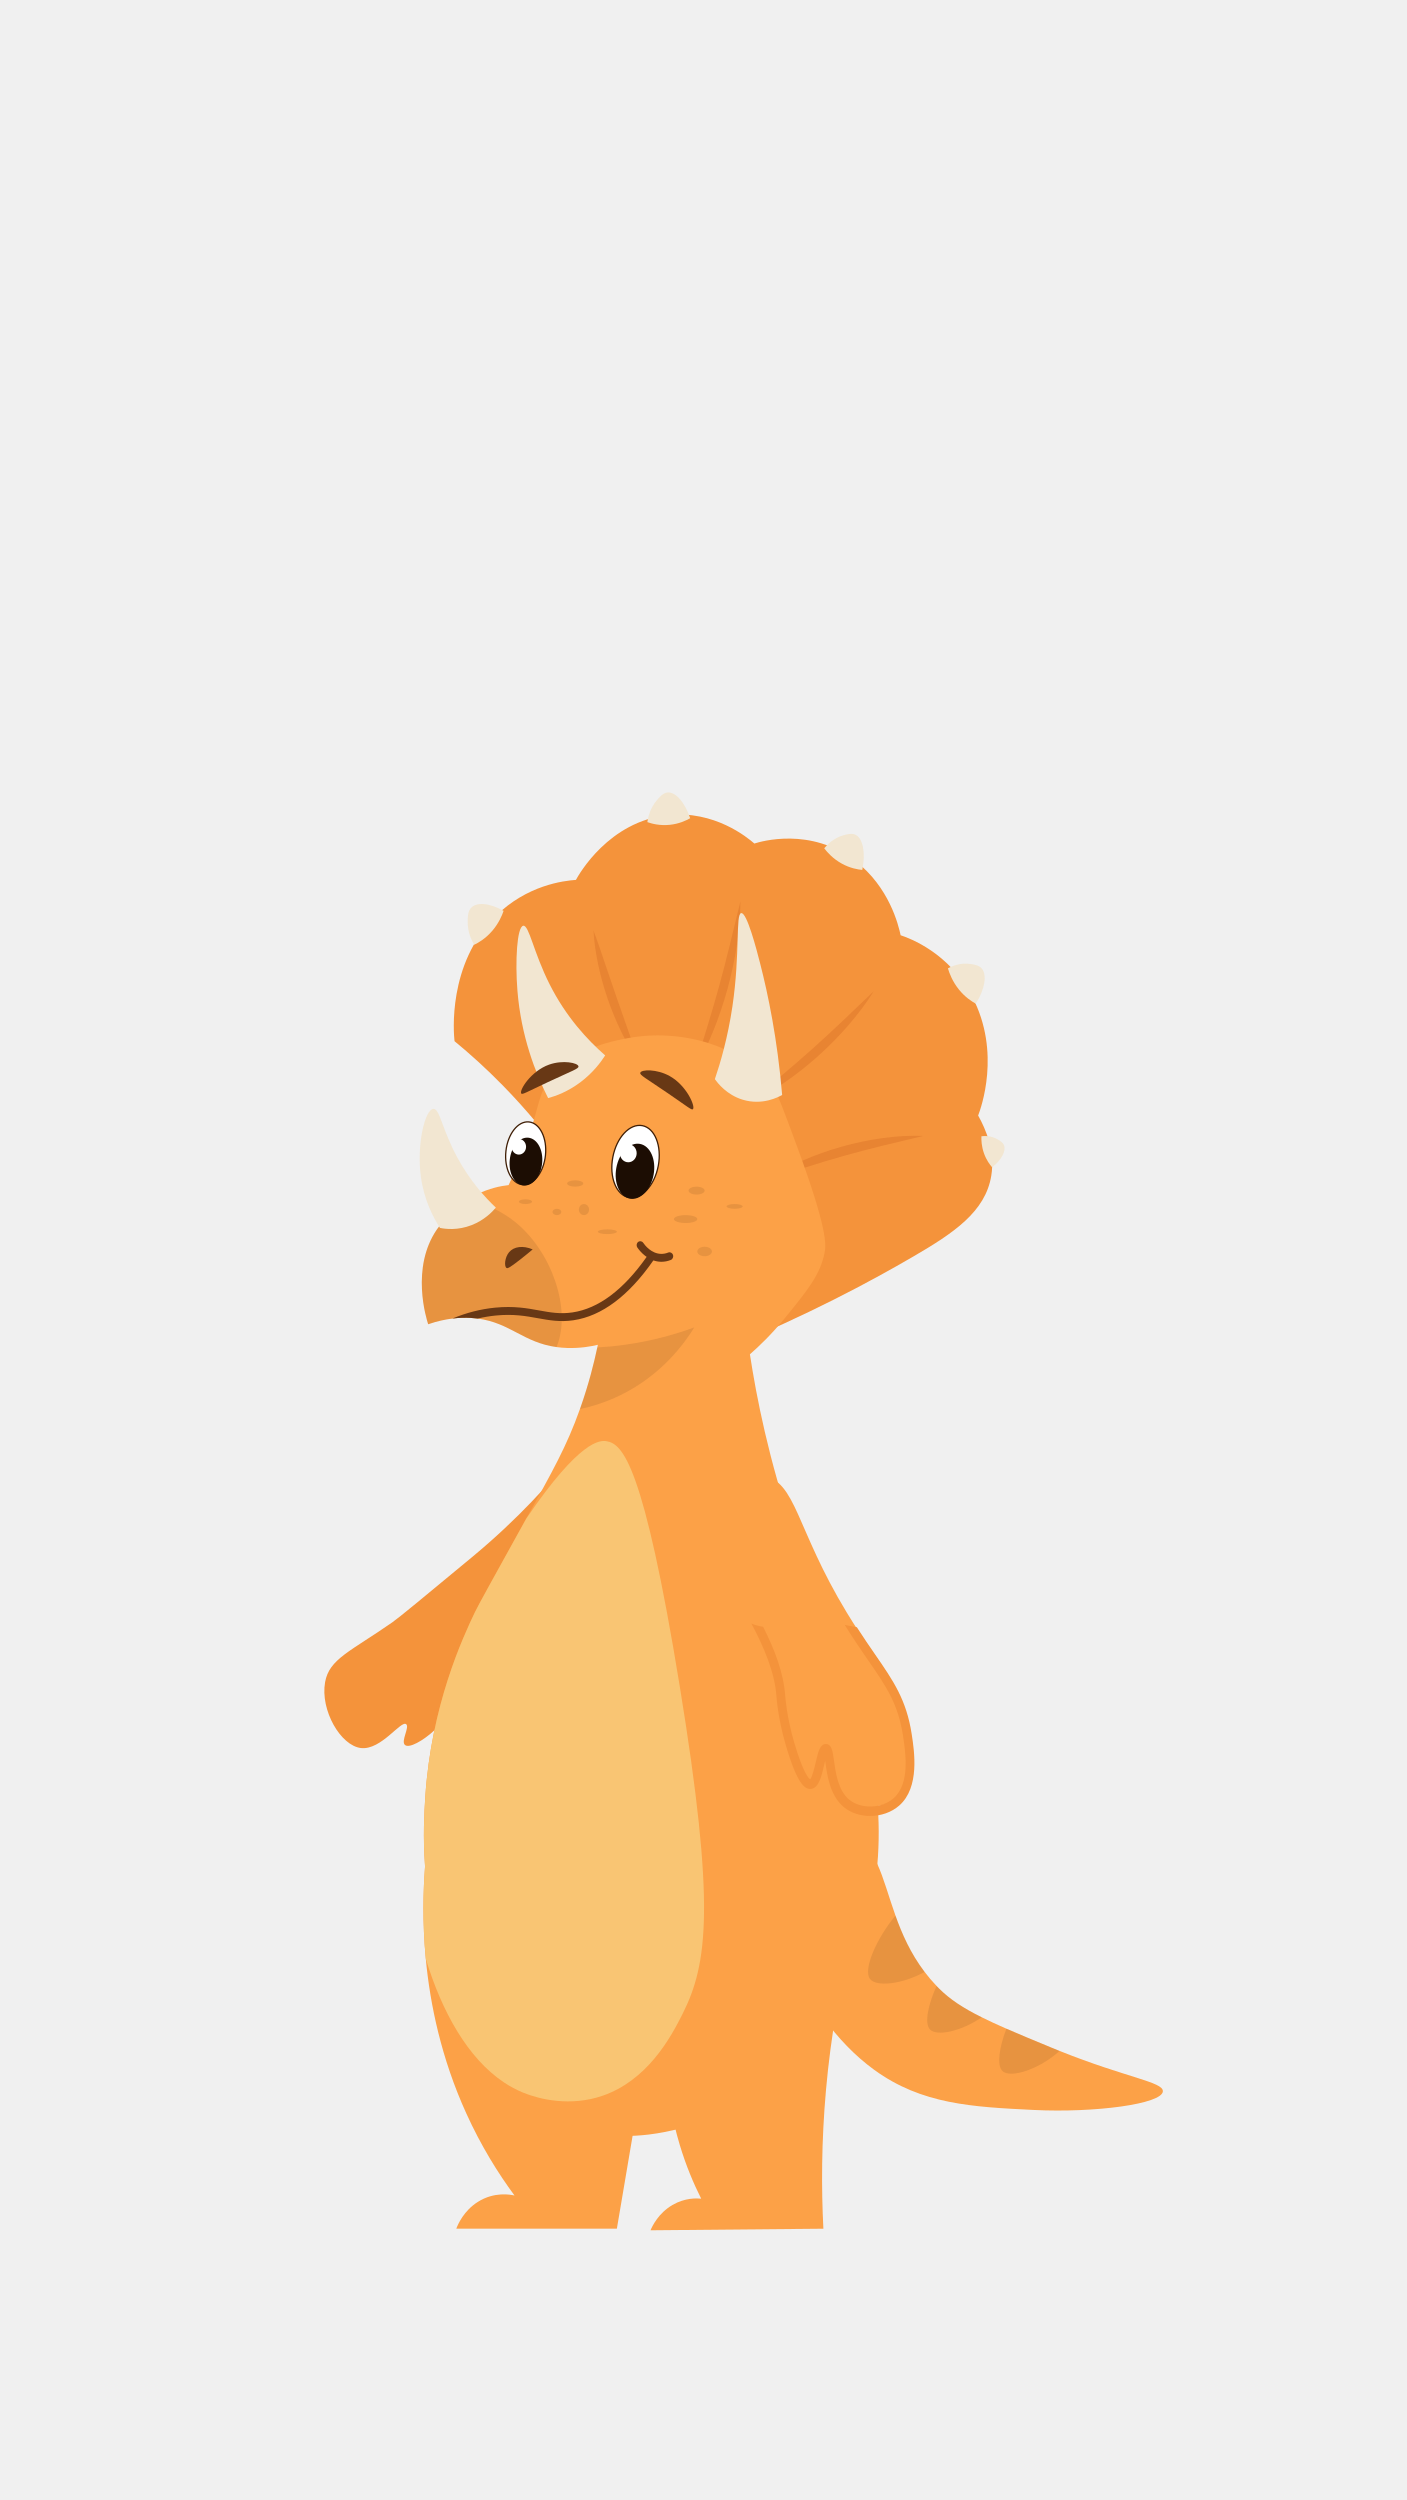
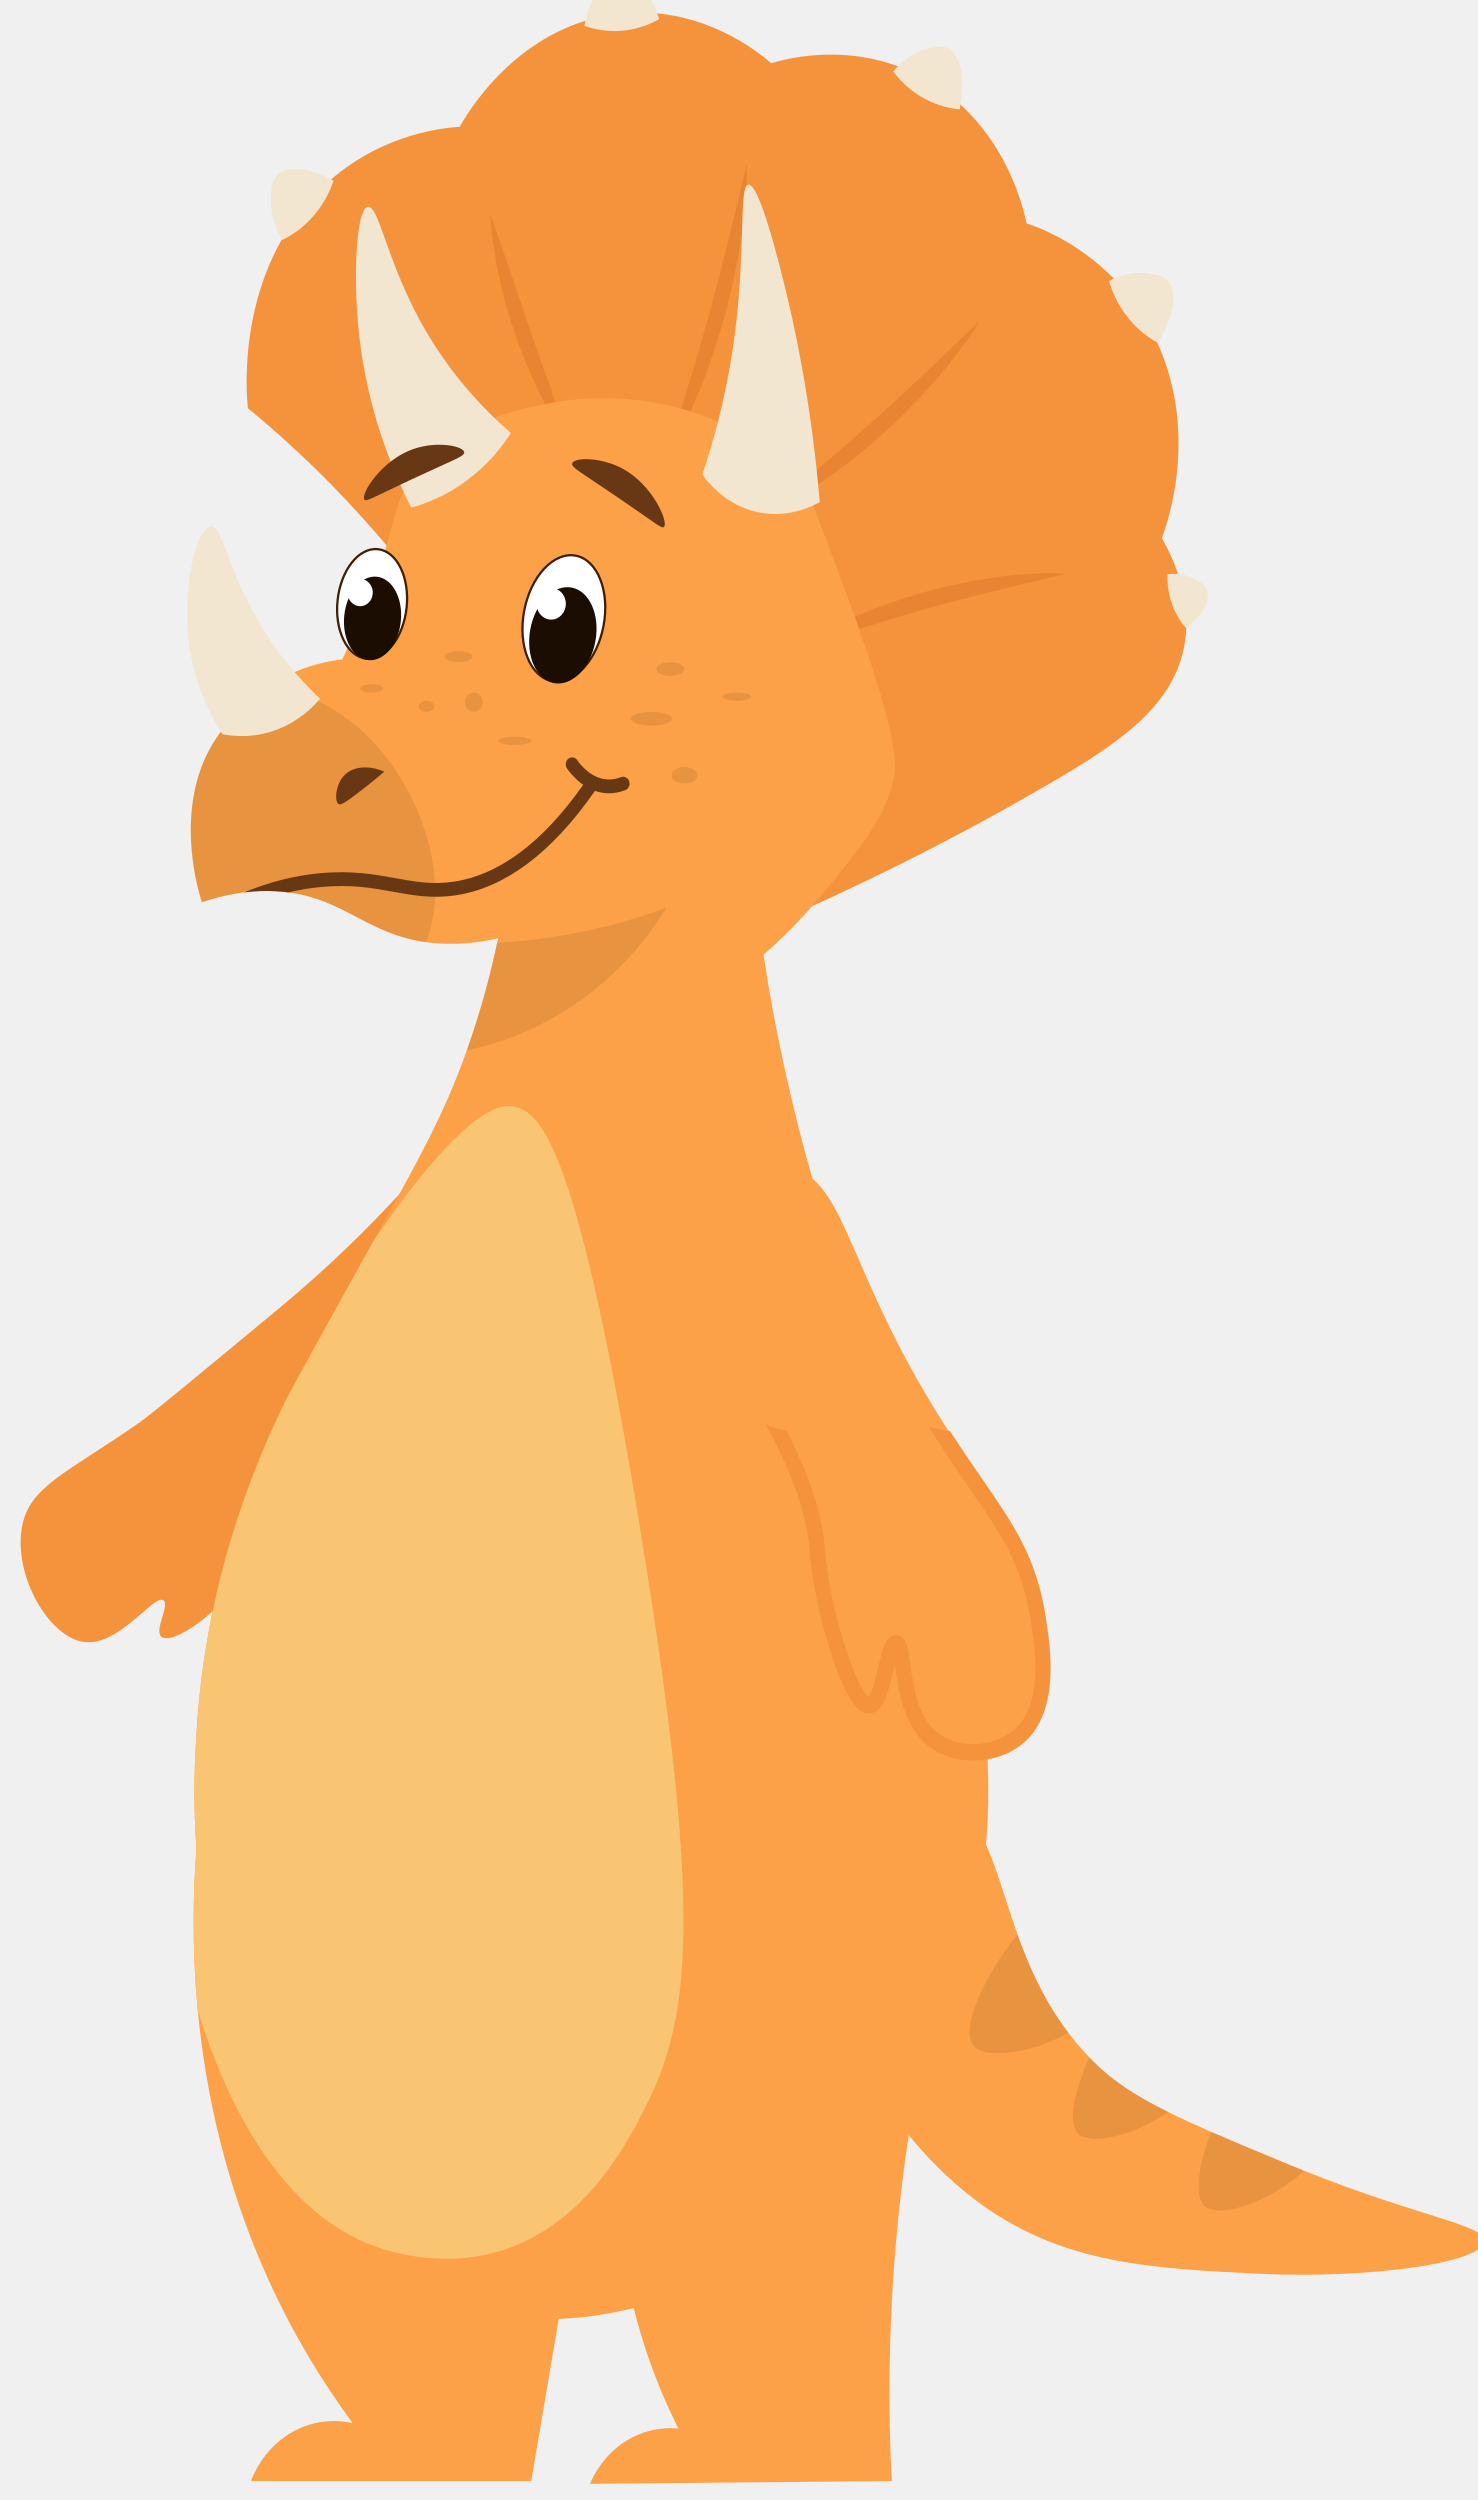
- <svg xmlns="http://www.w3.org/2000/svg" version="1.1" id="Layer_1" x="0px" y="0px" viewBox="0 0 1080 1920" style="enable-background:new 0 0 1080 1920;" xml:space="preserve">
+ <svg xmlns="http://www.w3.org/2000/svg" version="1.1" id="Layer_1" x="0px" y="0px" viewBox="240 620 650 1100" style="enable-background:new 0 0 1080 1920;" xml:space="preserve">
  <style type="text/css">
- 	.st0{fill:#F4933B;}
- 	.st1{opacity:0.34;}
- 	.st2{fill:#D16720;}
- 	.st3{fill:#FCA147;}
- 	.st4{fill:#F2E6D1;}
- 	.st5{fill:#FFFFFF;stroke:#3F1E05;stroke-miterlimit:10;}
- 	.st6{fill:#1C0D03;}
- 	.st7{fill:#FFFFFF;}
- 	.st8{fill:#683815;}
- 	.st9{fill:#F9C573;}
- 	.st10{opacity:0.14;fill:#683815;}
- 	.st11{opacity:0.14;}
+ 	.triceratop-style0{fill:#F4933B;}
+ 	.triceratop-style1{opacity:0.34;}
+ 	.triceratop-style2{fill:#D16720;}
+ 	.triceratop-style3{fill:#FCA147;}
+ 	.triceratop-style4{fill:#F2E6D1;}
+ 	.triceratop-style5{fill:#FFFFFF;stroke:#3F1E05;stroke-miterlimit:10;}
+ 	.triceratop-style6{fill:#1C0D03;}
+ 	.triceratop-style7{fill:#FFFFFF;}
+ 	.triceratop-style8{fill:#683815;}
+ 	.triceratop-style9{fill:#F9C573;}
+ 	.triceratop-style10{opacity:0.14;fill:#683815;}
+ 	.triceratop-style11{opacity:0.14;}
</style>
  <g>
-     <path class="st0" d="M465.42,1093.95c-9.23-6.43-29.76,41.3-102.91,101.94c-37.35,30.96-56.03,46.45-61.23,50.07   c-32.22,22.45-48.43,28.07-51.61,45.94c-3.83,21.53,11.94,48.79,27.56,50.6c15.61,1.81,30.88-21.83,34.79-18.25   c2.59,2.37-4.16,12.72-1.12,15.79c3.08,3.11,14.19-3.31,22.47-10.93c10.56-9.73,15.16-20.19,17.97-25.5   c12.47-23.56,35.21-31.48,46.9-38.53C449.61,1234.1,480.52,1104.48,465.42,1093.95z" />
-     <path class="st0" d="M432.2,888.28c-12.38-17.1-27.58-35.78-46.05-54.65c-12.75-13.02-25.26-24.29-37.07-34   c-0.64-5.84-5.61-59.15,31.45-95.94c24.13-23.95,52.35-27.27,61.78-27.93c2.35-4.33,25.32-45.05,70.77-49.79   c35.61-3.71,60.89,17.18,66.27,21.86c4.91-1.56,43.28-12.98,77.51,13.36c26.1,20.08,33.18,49.33,34.82,57.08   c7.02,2.34,37.21,13.34,55.04,47.36c22.35,42.65,6.54,85.76,4.49,91.08c6.07,10.82,13.1,27.62,10.11,46.15   c-4.5,27.88-29.17,44.21-59.53,61.93c-34.68,20.24-82.37,45.55-142.65,70.43C516.82,986.24,474.51,937.26,432.2,888.28z" />
-     <g class="st1">
-       <path class="st2" d="M490.61,815.42c-5.17-7.21-9.54-14.98-13.47-23c-3.91-8.03-7.34-16.34-10.27-24.84    c-2.95-8.5-5.4-17.2-7.31-26.04c-1.9-8.84-3.3-17.81-3.76-26.92c3.2,8.44,5.98,16.89,8.84,25.29l8.55,25.12    c2.87,8.35,5.82,16.68,8.77,25.03C484.88,798.43,487.9,806.78,490.61,815.42z" />
-       <path class="st2" d="M532.81,822.16c3.27-10.89,6.73-21.56,10-32.29c3.3-10.71,6.42-21.45,9.4-32.24    c2.97-10.79,5.77-21.63,8.45-32.54c2.69-10.91,5.21-21.89,8.01-32.94c-0.02,11.45-1.13,22.85-2.83,34.14    c-1.75,11.28-4.15,22.45-7.18,33.42c-3.04,10.97-6.66,21.74-10.93,32.21C543.45,802.38,538.6,812.57,532.81,822.16z" />
-       <path class="st2" d="M574.25,847.71c8.32-7.08,16.7-13.86,24.94-20.8c8.26-6.91,16.38-13.95,24.41-21.11    c8.02-7.17,15.93-14.49,23.78-21.94c7.85-7.44,15.6-15.05,23.62-22.54c-5.91,9.5-12.71,18.3-19.93,26.65    c-7.26,8.32-15.01,16.15-23.18,23.44c-8.17,7.28-16.73,14.05-25.67,20.17C593.28,837.68,584,843.23,574.25,847.71z" />
-       <path class="st2" d="M587.76,906.67c9.04-5.98,18.61-10.93,28.41-15.24c9.82-4.28,19.9-7.88,30.15-10.76    c10.25-2.91,20.67-5.1,31.17-6.56c10.5-1.43,21.09-2.18,31.68-1.72c-10.32,2.57-20.57,4.85-30.76,7.37    c-10.19,2.48-20.31,5.12-30.38,7.96c-10.08,2.83-20.1,5.88-30.11,9.1C607.9,900.01,597.93,903.44,587.76,906.67z" />
+     <path class="triceratop-style0" d="M465.42,1093.95c-9.23-6.43-29.76,41.3-102.91,101.94c-37.35,30.96-56.03,46.45-61.23,50.07   c-32.22,22.45-48.43,28.07-51.61,45.94c-3.83,21.53,11.94,48.79,27.56,50.6c15.61,1.81,30.88-21.83,34.79-18.25   c2.59,2.37-4.16,12.72-1.12,15.79c3.08,3.11,14.19-3.31,22.47-10.93c10.56-9.73,15.16-20.19,17.97-25.5   c12.47-23.56,35.21-31.48,46.9-38.53C449.61,1234.1,480.52,1104.48,465.42,1093.95z" />
+     <path class="triceratop-style0" d="M432.2,888.28c-12.38-17.1-27.58-35.78-46.05-54.65c-12.75-13.02-25.26-24.29-37.07-34   c-0.64-5.84-5.61-59.15,31.45-95.94c24.13-23.95,52.35-27.27,61.78-27.93c2.35-4.33,25.32-45.05,70.77-49.79   c35.61-3.71,60.89,17.18,66.27,21.86c4.91-1.56,43.28-12.98,77.51,13.36c26.1,20.08,33.18,49.33,34.82,57.08   c7.02,2.34,37.21,13.34,55.04,47.36c22.35,42.65,6.54,85.76,4.49,91.08c6.07,10.82,13.1,27.62,10.11,46.15   c-4.5,27.88-29.17,44.21-59.53,61.93c-34.68,20.24-82.37,45.55-142.65,70.43C516.82,986.24,474.51,937.26,432.2,888.28z" />
+     <g class="triceratop-style1">
+       <path class="triceratop-style2" d="M490.61,815.42c-5.17-7.21-9.54-14.98-13.47-23c-3.91-8.03-7.34-16.34-10.27-24.84    c-2.95-8.5-5.4-17.2-7.31-26.04c-1.9-8.84-3.3-17.81-3.76-26.92c3.2,8.44,5.98,16.89,8.84,25.29l8.55,25.12    c2.87,8.35,5.82,16.68,8.77,25.03C484.88,798.43,487.9,806.78,490.61,815.42z" />
+       <path class="triceratop-style2" d="M532.81,822.16c3.27-10.89,6.73-21.56,10-32.29c3.3-10.71,6.42-21.45,9.4-32.24    c2.97-10.79,5.77-21.63,8.45-32.54c2.69-10.91,5.21-21.89,8.01-32.94c-0.02,11.45-1.13,22.85-2.83,34.14    c-1.75,11.28-4.15,22.45-7.18,33.42c-3.04,10.97-6.66,21.74-10.93,32.21C543.45,802.38,538.6,812.57,532.81,822.16z" />
+       <path class="triceratop-style2" d="M574.25,847.71c8.32-7.08,16.7-13.86,24.94-20.8c8.26-6.91,16.38-13.95,24.41-21.11    c8.02-7.17,15.93-14.49,23.78-21.94c7.85-7.44,15.6-15.05,23.62-22.54c-5.91,9.5-12.71,18.3-19.93,26.65    c-7.26,8.32-15.01,16.15-23.18,23.44c-8.17,7.28-16.73,14.05-25.67,20.17C593.28,837.68,584,843.23,574.25,847.71z" />
+       <path class="triceratop-style2" d="M587.76,906.67c9.04-5.98,18.61-10.93,28.41-15.24c9.82-4.28,19.9-7.88,30.15-10.76    c10.25-2.91,20.67-5.1,31.17-6.56c10.5-1.43,21.09-2.18,31.68-1.72c-10.32,2.57-20.57,4.85-30.76,7.37    c-10.19,2.48-20.31,5.12-30.38,7.96c-10.08,2.83-20.1,5.88-30.11,9.1C607.9,900.01,597.93,903.44,587.76,906.67z" />
    </g>
-     <path class="st3" d="M664.72,1480.91c-6.41,22.25-28.06,97.48-97.72,136.01c-6.19,3.44-33.89,18.23-68.88,22.42   c-25.55,3.05-54.96,0.45-82.76-16.35c-11.15-6.74-20.5-14.83-28.47-23.79c-23.15-26-34.66-59.31-44.56-87.93   c-9.91-28.71-14.23-55.36-15.9-77.84c-1.68-22.84-0.6-41.37,0.17-53.31c4.58-70.28,28.67-122.11,38.19-142.08   c2.38-5,14.69-27.21,39.32-71.65c20.24-36.55,31.1-55.58,41.28-84.21c0.09-0.27,0.18-0.53,0.28-0.8   c6.59-18.7,10.6-34.94,13.05-46.52c0.15-0.7,0.29-1.38,0.42-2.05c-5.1,1.21-13.41,2.76-23.58,2.43c-2.89-0.1-5.6-0.33-8.15-0.68   c-25.45-3.5-35.56-18.63-60.55-21.9c-1.75-0.23-3.56-0.39-5.44-0.5c-3.74-0.21-8.45-0.19-13.99,0.49   c-5.43,0.67-11.67,1.98-18.59,4.37c-1.38-4.23-13.61-43.27,6.74-72.86c7.59-11.03,17.14-18.54,23.68-22.83   c3-1.97,5.38-3.25,6.65-3.89c9.76-4.86,18.64-6.61,24.71-7.29c2.44-5.15,6.1-13.13,10.1-23.07c12.75-31.62,11.8-43.72,19.1-54.65   c17.97-26.92,49.4-32.73,62.89-35.22c38.63-7.13,88.26,4.35,112.33,40.08c2.48,3.69,7.29,16.63,16.84,42.5   c24.01,64.97,22.58,76.57,21.35,82.58c-3.42,16.78-13.12,28.66-30.34,49.79c-10.14,12.45-19.78,21.66-26.95,27.93   c4.91,32.18,14.31,80.73,33.69,137.23c21.79,63.45,33.66,71.35,47.18,120.23C667.93,1337.58,686.57,1404.99,664.72,1480.91z" />
-     <path class="st4" d="M401.87,710.98c-4.86,0.75-6.3,27.32-4.49,49.79c2.82,35.11,13.8,63.21,23.59,82.58   c5.92-1.61,15.1-4.93,24.71-12.14c9.56-7.17,15.63-15.24,19.1-20.64c-13.38-11.7-29.92-29.31-42.68-54.65   C409.73,731.39,406.28,710.3,401.87,710.98z" />
-     <path class="st4" d="M569.24,701.26c-4.42,0.73-0.67,30.6-6.74,71.65c-3.56,24.04-9.2,43.25-13.48,55.86   c2.21,3.13,9.09,12.05,21.34,15.79c15.2,4.63,27.62-2.09,30.33-3.64c-3.67-43.23-10.82-77.28-16.85-100.79   C581,729.03,573.6,700.55,569.24,701.26z" />
+     <path class="triceratop-style3" d="M664.72,1480.91c-6.41,22.25-28.06,97.48-97.72,136.01c-6.19,3.44-33.89,18.23-68.88,22.42   c-25.55,3.05-54.96,0.45-82.76-16.35c-11.15-6.74-20.5-14.83-28.47-23.79c-23.15-26-34.66-59.31-44.56-87.93   c-9.91-28.71-14.23-55.36-15.9-77.84c-1.68-22.84-0.6-41.37,0.17-53.31c4.58-70.28,28.67-122.11,38.19-142.08   c2.38-5,14.69-27.21,39.32-71.65c20.24-36.55,31.1-55.58,41.28-84.21c0.09-0.27,0.18-0.53,0.28-0.8   c6.59-18.7,10.6-34.94,13.05-46.52c0.15-0.7,0.29-1.38,0.42-2.05c-5.1,1.21-13.41,2.76-23.58,2.43c-2.89-0.1-5.6-0.33-8.15-0.68   c-25.45-3.5-35.56-18.63-60.55-21.9c-1.75-0.23-3.56-0.39-5.44-0.5c-3.74-0.21-8.45-0.19-13.99,0.49   c-5.43,0.67-11.67,1.98-18.59,4.37c-1.38-4.23-13.61-43.27,6.74-72.86c7.59-11.03,17.14-18.54,23.68-22.83   c3-1.97,5.38-3.25,6.65-3.89c9.76-4.86,18.64-6.61,24.71-7.29c2.44-5.15,6.1-13.13,10.1-23.07c12.75-31.62,11.8-43.72,19.1-54.65   c17.97-26.92,49.4-32.73,62.89-35.22c38.63-7.13,88.26,4.35,112.33,40.08c2.48,3.69,7.29,16.63,16.84,42.5   c24.01,64.97,22.58,76.57,21.35,82.58c-3.42,16.78-13.12,28.66-30.34,49.79c-10.14,12.45-19.78,21.66-26.95,27.93   c4.91,32.18,14.31,80.73,33.69,137.23c21.79,63.45,33.66,71.35,47.18,120.23C667.93,1337.58,686.57,1404.99,664.72,1480.91z" />
+     <path class="triceratop-style4" d="M401.87,710.98c-4.86,0.75-6.3,27.32-4.49,49.79c2.82,35.11,13.8,63.21,23.59,82.58   c5.92-1.61,15.1-4.93,24.71-12.14c9.56-7.17,15.63-15.24,19.1-20.64c-13.38-11.7-29.92-29.31-42.68-54.65   C409.73,731.39,406.28,710.3,401.87,710.98z" />
+     <path class="triceratop-style4" d="M569.24,701.26c-4.42,0.73-0.67,30.6-6.74,71.65c-3.56,24.04-9.2,43.25-13.48,55.86   c2.21,3.13,9.09,12.05,21.34,15.79c15.2,4.63,27.62-2.09,30.33-3.64c-3.67-43.23-10.82-77.28-16.85-100.79   C581,729.03,573.6,700.55,569.24,701.26z" />
    <g>
-       <ellipse transform="matrix(0.1851 -0.9827 0.9827 0.1851 -478.8922 1206.618)" class="st5" cx="488.11" cy="892.07" rx="28.07" ry="17.77" />
-       <ellipse transform="matrix(0.1786 -0.9839 0.9839 0.1786 -484.4722 1218.715)" class="st6" cx="487.67" cy="899.51" rx="21.38" ry="14.56" />
-       <ellipse class="st7" cx="482.52" cy="885.67" rx="6.44" ry="6.96" />
+       <ellipse transform="matrix(0.1851 -0.9827 0.9827 0.1851 -478.8922 1206.618)" class="triceratop-style5" cx="488.11" cy="892.07" rx="28.07" ry="17.77" />
+       <ellipse transform="matrix(0.1786 -0.9839 0.9839 0.1786 -484.4722 1218.715)" class="triceratop-style6" cx="487.67" cy="899.51" rx="21.38" ry="14.56" />
+       <ellipse class="triceratop-style7" cx="482.52" cy="885.67" rx="6.44" ry="6.96" />
    </g>
    <g>
-       <ellipse transform="matrix(0.1053 -0.9944 0.9944 0.1053 -519.5335 1193.962)" class="st5" cx="403.76" cy="885.7" rx="24.22" ry="15.27" />
-       <ellipse transform="matrix(0.1015 -0.9948 0.9948 0.1015 -524.5728 1203.416)" class="st6" cx="403.96" cy="892.13" rx="18.45" ry="12.51" />
-       <ellipse class="st7" cx="398.47" cy="880.73" rx="5.55" ry="6" />
+       <ellipse transform="matrix(0.1053 -0.9944 0.9944 0.1053 -519.5335 1193.962)" class="triceratop-style5" cx="403.76" cy="885.7" rx="24.22" ry="15.27" />
+       <ellipse transform="matrix(0.1015 -0.9948 0.9948 0.1015 -524.5728 1203.416)" class="triceratop-style6" cx="403.96" cy="892.13" rx="18.45" ry="12.51" />
+       <ellipse class="triceratop-style7" cx="398.47" cy="880.73" rx="5.55" ry="6" />
    </g>
-     <path class="st8" d="M491.73,823.92c-0.51,1.76,3.95,3.91,21.34,15.79c15.61,10.66,18.14,13.11,19.1,12.14   c2.05-2.07-4.81-18.22-17.97-25.5C504.37,820.91,492.51,821.24,491.73,823.92z" />
-     <path class="st8" d="M444.26,818.98c0.25,1.82-4.46,3.2-23.34,12.03c-16.95,7.92-19.8,9.92-20.6,8.8   c-1.72-2.39,7.36-17.2,21.41-22.19C432.2,813.9,443.88,816.21,444.26,818.98z" />
+     <path class="triceratop-style8" d="M491.73,823.92c-0.51,1.76,3.95,3.91,21.34,15.79c15.61,10.66,18.14,13.11,19.1,12.14   c2.05-2.07-4.81-18.22-17.97-25.5C504.37,820.91,492.51,821.24,491.73,823.92z" />
+     <path class="triceratop-style8" d="M444.26,818.98c0.25,1.82-4.46,3.2-23.34,12.03c-16.95,7.92-19.8,9.92-20.6,8.8   c-1.72-2.39,7.36-17.2,21.41-22.19C432.2,813.9,443.88,816.21,444.26,818.98z" />
    <g>
-       <path class="st8" d="M501.79,967.97c-0.01,0.02-0.02,0.04-0.03,0.06c-18.97,27.25-39.6,42.7-61.31,45.92    c-10.32,1.52-18.57,0.02-27.31-1.55c-9.22-1.68-18.76-3.41-32.35-2.08c-4.66,0.46-9.3,1.24-13.92,2.33    c-1.74-0.23-3.55-0.39-5.44-0.5c-3.74-0.21-8.45-0.19-13.98,0.49c10.75-4.48,21.74-7.29,32.82-8.37    c14.32-1.41,24.67,0.47,33.8,2.14c8.66,1.57,16.14,2.93,25.61,1.52c19.94-2.95,39.09-17.28,56.94-42.63    c0.22-0.3,0.44-0.62,0.65-0.92c0.93-1.34,2.68-1.6,3.93-0.6C502.42,964.77,502.67,966.63,501.79,967.97z" />
+       <path class="triceratop-style8" d="M501.79,967.97c-0.01,0.02-0.02,0.04-0.03,0.06c-18.97,27.25-39.6,42.7-61.31,45.92    c-10.32,1.52-18.57,0.02-27.31-1.55c-9.22-1.68-18.76-3.41-32.35-2.08c-4.66,0.46-9.3,1.24-13.92,2.33    c-1.74-0.23-3.55-0.39-5.44-0.5c-3.74-0.21-8.45-0.19-13.98,0.49c10.75-4.48,21.74-7.29,32.82-8.37    c14.32-1.41,24.67,0.47,33.8,2.14c8.66,1.57,16.14,2.93,25.61,1.52c19.94-2.95,39.09-17.28,56.94-42.63    c0.22-0.3,0.44-0.62,0.65-0.92c0.93-1.34,2.68-1.6,3.93-0.6C502.42,964.77,502.67,966.63,501.79,967.97z" />
    </g>
    <g>
-       <path class="st8" d="M507.99,969.05c-0.21,0-0.41,0-0.62-0.01c-9.87-0.33-16.19-8.46-17.89-10.94c-0.92-1.35-0.66-3.25,0.58-4.25    c1.25-1,3-0.72,3.93,0.63c1.32,1.93,6.21,8.24,13.56,8.49c1.9,0.07,3.81-0.28,5.68-1.03c1.45-0.58,3.07,0.23,3.61,1.8    c0.54,1.57-0.21,3.32-1.67,3.9C512.82,968.57,510.41,969.05,507.99,969.05z" />
+       <path class="triceratop-style8" d="M507.99,969.05c-0.21,0-0.41,0-0.62-0.01c-9.87-0.33-16.19-8.46-17.89-10.94c-0.92-1.35-0.66-3.25,0.58-4.25    c1.25-1,3-0.72,3.93,0.63c1.32,1.93,6.21,8.24,13.56,8.49c1.9,0.07,3.81-0.28,5.68-1.03c1.45-0.58,3.07,0.23,3.61,1.8    c0.54,1.57-0.21,3.32-1.67,3.9C512.82,968.57,510.41,969.05,507.99,969.05z" />
    </g>
-     <path class="st8" d="M388.97,973.77c-1.88-1.26-1.32-8.06,1.95-12.02c3.7-4.49,10.9-5.37,18.17-2.2c-2.22,1.88-5.49,4.59-9.54,7.76   C391.12,973.91,389.77,974.31,388.97,973.77z" />
-     <path class="st4" d="M364.18,725.58c3.33-1.59,8.91-4.82,14.1-10.96c4.82-5.7,7.26-11.49,8.49-15.09   c-10.98-6.29-21.32-6.93-25.34-1.91c-2.09,2.61-2.17,6.4-2.25,9.72C358.99,716.04,362.38,722.59,364.18,725.58z" />
-     <path class="st4" d="M497.16,631.39c3.46,1.23,9.6,2.87,17.26,2.07c7.11-0.74,12.51-3.28,15.65-5.07   c-4.26-12.62-11.55-20.58-17.64-19.75c-3.17,0.43-5.58,3.18-7.68,5.59C499.21,620.56,497.67,627.87,497.16,631.39z" />
-     <path class="st4" d="M633,651.49c2.31,3.05,6.67,8.01,13.52,11.78c6.36,3.5,12.17,4.51,15.72,4.83c2.69-13.11,0.5-24.07-5.04-26.91   c-2.89-1.48-6.28-0.56-9.26,0.24C640.13,643.55,635.19,648.82,633,651.49z" />
-     <path class="st4" d="M728,743.67c1.1,3.76,3.44,10.11,8.51,16.37c4.7,5.81,9.75,9.08,12.93,10.79c7-11.1,8.73-22.14,4.56-27.01   c-2.17-2.53-5.64-3.04-8.68-3.49C737.34,739.16,730.94,742.07,728,743.67z" />
-     <path class="st4" d="M753.73,872.65c-0.12,2.8,0.01,7.67,1.99,13.19c1.83,5.12,4.47,8.64,6.21,10.63   c7.19-5.57,10.84-12.49,9.16-16.85c-0.88-2.27-3.08-3.52-5.01-4.63C760.99,872.1,756.06,872.35,753.73,872.65z" />
-     <path class="st3" d="M491.96,1575.63c-2.02,21.45-4.05,42.91-6.07,64.36c-4.05,23.88-8.1,47.77-12.14,71.65   c-41.11,0-82.22,0-123.33,0c1.33-3.45,5.78-13.82,16.64-20.64c12.61-7.94,25.05-5.54,28.08-4.86   c-12.57-17.03-25.64-37.96-37.07-63.15c-19.13-42.18-27.73-83.31-31.07-118.65v-0.01c-2.65-28.1-1.97-52.52-0.56-70.91   c0.06-0.78,0.12-1.55,0.18-2.31c28.17,19.47,58.66,42.75,90.05,70.43C445.47,1526.96,470.47,1552.04,491.96,1575.63z" />
-     <path class="st3" d="M652.36,1495.48c-7.44,30.84-14.23,67.59-17.97,109.3c-3.59,39.99-3.62,76.04-2.03,106.87   c-44.26,0.4-88.51,0.81-132.77,1.21c1.42-3.33,6.11-13.16,16.85-19.43c9.57-5.59,18.57-5.2,22.07-4.86   c-5.86-11.63-11.68-25.4-16.46-41.29c-12.62-41.98-12.17-79.51-9.69-104.44C559.03,1527.05,605.7,1511.27,652.36,1495.48z" />
-     <path class="st3" d="M893.08,1606.13c-0.56,9.74-52.13,16.63-99.15,14.32c-47.21-2.33-85.91-4.24-122.48-30.77   c-59.53-43.22-93.08-136.92-67.52-169.71c10.12-12.97,30.49-17.66,46.28-12.29c23.02,7.82,26.9,33.78,37.51,63.49   c5.03,14.09,11.57,29.02,22.38,43.26c2.76,3.66,5.82,7.26,9.2,10.8c0.56,0.6,1.13,1.19,1.72,1.77c8.46,8.51,18.71,15.2,32.97,22.28   c5.64,2.82,11.91,5.68,18.94,8.76c9.92,4.32,21.35,9.06,34.69,14.57c2.08,0.86,4.13,1.7,6.14,2.5   C865.33,1595.79,893.5,1598.88,893.08,1606.13z" />
-     <path class="st3" d="M547.06,1149.84c6.57-13.3,25.07-19.33,38.54-16.83c26.18,4.86,25.28,40.39,64.72,105.43   c25.36,41.81,42.04,54.01,47.62,90.23c2.04,13.26,5.99,38.84-8.33,51.48c-10.27,9.07-27.96,9.74-38.32,1.24   c-15.16-12.43-11.52-41.9-15.91-41.98c-4.16-0.08-5.24,26.46-11.72,27.18c-6.52,0.73-14.11-25.1-15.84-30.99   c-5.93-20.18-7-36.17-7.01-36.35C596.95,1241.73,530.78,1182.8,547.06,1149.84z" />
+     <path class="triceratop-style8" d="M388.97,973.77c-1.88-1.26-1.32-8.06,1.95-12.02c3.7-4.49,10.9-5.37,18.17-2.2c-2.22,1.88-5.49,4.59-9.54,7.76   C391.12,973.91,389.77,974.31,388.97,973.77z" />
+     <path class="triceratop-style4" d="M364.18,725.58c3.33-1.59,8.91-4.82,14.1-10.96c4.82-5.7,7.26-11.49,8.49-15.09   c-10.98-6.29-21.32-6.93-25.34-1.91c-2.09,2.61-2.17,6.4-2.25,9.72C358.99,716.04,362.38,722.59,364.18,725.58z" />
+     <path class="triceratop-style4" d="M497.16,631.39c3.46,1.23,9.6,2.87,17.26,2.07c7.11-0.74,12.51-3.28,15.65-5.07   c-4.26-12.62-11.55-20.58-17.64-19.75c-3.17,0.43-5.58,3.18-7.68,5.59C499.21,620.56,497.67,627.87,497.16,631.39z" />
+     <path class="triceratop-style4" d="M633,651.49c2.31,3.05,6.67,8.01,13.52,11.78c6.36,3.5,12.17,4.51,15.72,4.83c2.69-13.11,0.5-24.07-5.04-26.91   c-2.89-1.48-6.28-0.56-9.26,0.24C640.13,643.55,635.19,648.82,633,651.49z" />
+     <path class="triceratop-style4" d="M728,743.67c1.1,3.76,3.44,10.11,8.51,16.37c4.7,5.81,9.75,9.08,12.93,10.79c7-11.1,8.73-22.14,4.56-27.01   c-2.17-2.53-5.64-3.04-8.68-3.49C737.34,739.16,730.94,742.07,728,743.67z" />
+     <path class="triceratop-style4" d="M753.73,872.65c-0.12,2.8,0.01,7.67,1.99,13.19c1.83,5.12,4.47,8.64,6.21,10.63   c7.19-5.57,10.84-12.49,9.16-16.85c-0.88-2.27-3.08-3.52-5.01-4.63C760.99,872.1,756.06,872.35,753.73,872.65z" />
+     <path class="triceratop-style3" d="M491.96,1575.63c-2.02,21.45-4.05,42.91-6.07,64.36c-4.05,23.88-8.1,47.77-12.14,71.65   c-41.11,0-82.22,0-123.33,0c1.33-3.45,5.78-13.82,16.64-20.64c12.61-7.94,25.05-5.54,28.08-4.86   c-12.57-17.03-25.64-37.96-37.07-63.15c-19.13-42.18-27.73-83.31-31.07-118.65v-0.01c-2.65-28.1-1.97-52.52-0.56-70.91   c0.06-0.78,0.12-1.55,0.18-2.31c28.17,19.47,58.66,42.75,90.05,70.43C445.47,1526.96,470.47,1552.04,491.96,1575.63z" />
+     <path class="triceratop-style3" d="M652.36,1495.48c-7.44,30.84-14.23,67.59-17.97,109.3c-3.59,39.99-3.62,76.04-2.03,106.87   c-44.26,0.4-88.51,0.81-132.77,1.21c1.42-3.33,6.11-13.16,16.85-19.43c9.57-5.59,18.57-5.2,22.07-4.86   c-5.86-11.63-11.68-25.4-16.46-41.29c-12.62-41.98-12.17-79.51-9.69-104.44C559.03,1527.05,605.7,1511.27,652.36,1495.48z" />
+     <path class="triceratop-style3" d="M893.08,1606.13c-0.56,9.74-52.13,16.63-99.15,14.32c-47.21-2.33-85.91-4.24-122.48-30.77   c-59.53-43.22-93.08-136.92-67.52-169.71c10.12-12.97,30.49-17.66,46.28-12.29c23.02,7.82,26.9,33.78,37.51,63.49   c5.03,14.09,11.57,29.02,22.38,43.26c2.76,3.66,5.82,7.26,9.2,10.8c0.56,0.6,1.13,1.19,1.72,1.77c8.46,8.51,18.71,15.2,32.97,22.28   c5.64,2.82,11.91,5.68,18.94,8.76c9.92,4.32,21.35,9.06,34.69,14.57c2.08,0.86,4.13,1.7,6.14,2.5   C865.33,1595.79,893.5,1598.88,893.08,1606.13z" />
+     <path class="triceratop-style3" d="M547.06,1149.84c6.57-13.3,25.07-19.33,38.54-16.83c26.18,4.86,25.28,40.39,64.72,105.43   c25.36,41.81,42.04,54.01,47.62,90.23c2.04,13.26,5.99,38.84-8.33,51.48c-10.27,9.07-27.96,9.74-38.32,1.24   c-15.16-12.43-11.52-41.9-15.91-41.98c-4.16-0.08-5.24,26.46-11.72,27.18c-6.52,0.73-14.11-25.1-15.84-30.99   c-5.93-20.18-7-36.17-7.01-36.35C596.95,1241.73,530.78,1182.8,547.06,1149.84z" />
    <g>
-       <path class="st0" d="M666.8,1275.2c13.79,19.98,22.9,33.17,26.69,57.72c1.98,12.84,5.67,36.75-7.14,48.06    c-9.12,8.06-25.08,8.6-34.15,1.16c-8.56-7.02-10.46-20.92-11.72-30.12c-1-7.27-1.72-12.52-6.16-12.61c-0.03,0-0.07,0-0.1,0    c-4.46,0-5.84,5.87-7.73,13.98c-0.89,3.81-2.71,11.58-4.31,13.13c-0.98-0.61-5.26-4.53-12.26-28.37    c-5.75-19.56-6.85-35.35-6.86-35.51c-1.2-18-8.28-36.06-16.99-53.28c-3.09-0.47-6.09-1.3-9-2.45    c9.72,18.29,18.02,37.56,19.27,56.26c0.04,0.68,1.17,16.82,7.16,37.19c8.95,30.45,14.84,34.01,19.4,33.51    c5.91-0.67,7.96-9.42,10.14-18.68c0.21-0.88,0.44-1.88,0.69-2.9c0.04,0.27,0.07,0.54,0.11,0.81c1.42,10.37,3.57,26.04,14.32,34.85    c5.48,4.49,12.75,6.71,20.11,6.71c8.12,0,16.35-2.7,22.38-8.03c15.83-13.98,11.57-41.62,9.52-54.9    c-4.05-26.29-14.07-40.8-27.93-60.88c-4.32-6.25-9.05-13.12-14.2-21.15c-3.09-0.58-6.18-1.18-9.27-1.76    C655.41,1258.69,661.43,1267.42,666.8,1275.2z" />
+       <path class="triceratop-style0" d="M666.8,1275.2c13.79,19.98,22.9,33.17,26.69,57.72c1.98,12.84,5.67,36.75-7.14,48.06    c-9.12,8.06-25.08,8.6-34.15,1.16c-8.56-7.02-10.46-20.92-11.72-30.12c-1-7.27-1.72-12.52-6.16-12.61c-0.03,0-0.07,0-0.1,0    c-4.46,0-5.84,5.87-7.73,13.98c-0.89,3.81-2.71,11.58-4.31,13.13c-0.98-0.61-5.26-4.53-12.26-28.37    c-5.75-19.56-6.85-35.35-6.86-35.51c-1.2-18-8.28-36.06-16.99-53.28c-3.09-0.47-6.09-1.3-9-2.45    c9.72,18.29,18.02,37.56,19.27,56.26c0.04,0.68,1.17,16.82,7.16,37.19c8.95,30.45,14.84,34.01,19.4,33.51    c5.91-0.67,7.96-9.42,10.14-18.68c0.21-0.88,0.44-1.88,0.69-2.9c0.04,0.27,0.07,0.54,0.11,0.81c1.42,10.37,3.57,26.04,14.32,34.85    c5.48,4.49,12.75,6.71,20.11,6.71c8.12,0,16.35-2.7,22.38-8.03c15.83-13.98,11.57-41.62,9.52-54.9    c-4.05-26.29-14.07-40.8-27.93-60.88c-4.32-6.25-9.05-13.12-14.2-21.15c-3.09-0.58-6.18-1.18-9.27-1.76    C655.41,1258.69,661.43,1267.42,666.8,1275.2z" />
    </g>
-     <path class="st9" d="M524.31,1546.48c-4.29,8.55-11.2,21.99-21.83,34.63c-9.84,11.69-22.87,22.7-39.95,28.51   c-24.53,8.33-47.96,2.72-60.66-2.43c-5.22-2.13-10.22-4.81-14.98-8c-27.65-18.53-47.53-54.1-59.89-94.86v-0.01   c-2.65-28.1-1.97-52.52-0.56-70.91c-1.67-22.84-0.6-41.37,0.18-53.31c4.57-70.28,28.67-122.11,38.19-142.08   c2.38-5,14.69-27.21,39.31-71.65c41.55-61.19,57.03-60.33,61.78-59.51c12.22,2.13,28.28,17.05,56.16,188.23   C549.41,1463.01,543.62,1507.99,524.31,1546.48z" />
-     <path class="st10" d="M427.43,1034.54c-25.45-3.5-35.55-18.63-60.56-21.9c-1.74-0.23-3.55-0.39-5.44-0.5   c-3.74-0.21-8.45-0.19-13.98,0.49c-5.44,0.67-11.67,1.98-18.59,4.37c-1.39-4.23-13.61-43.27,6.74-72.86   c7.58-11.03,17.13-18.54,23.68-22.83c13.02,2.89,25.63,8.65,35.85,16.76C423.13,960.28,439.46,1005.1,427.43,1034.54z" />
-     <path class="st4" d="M332.84,851.61c-6.44,0.38-13.03,27.43-9.57,52.42c2.44,17.65,9.44,30.95,14.63,39.02   c4.21,0.83,13.62,2.06,24.45-2.21c9.57-3.77,15.62-10.01,18.47-13.39c-8.37-7.92-19.84-20.48-29.61-38.5   C339.29,866.94,337.79,851.32,332.84,851.61z" />
-     <g class="st11">
-       <ellipse class="st8" cx="526.56" cy="936.25" rx="8.99" ry="3.04" />
-       <ellipse class="st8" cx="448.49" cy="928.96" rx="3.93" ry="4.25" />
-       <ellipse class="st8" cx="466.46" cy="945.96" rx="7.3" ry="1.82" />
-       <ellipse class="st8" cx="534.98" cy="914.39" rx="6.18" ry="3.04" />
-       <ellipse class="st8" cx="403.56" cy="922.89" rx="5.05" ry="1.82" />
-       <ellipse class="st8" cx="441.75" cy="908.92" rx="6.18" ry="2.43" />
-       <ellipse class="st8" cx="427.71" cy="930.78" rx="3.37" ry="2.43" />
-       <ellipse class="st8" cx="541.16" cy="961.14" rx="5.62" ry="3.64" />
-       <ellipse class="st8" cx="564.18" cy="926.53" rx="6.18" ry="1.82" />
+     <path class="triceratop-style9" d="M524.31,1546.48c-4.29,8.55-11.2,21.99-21.83,34.63c-9.84,11.69-22.87,22.7-39.95,28.51   c-24.53,8.33-47.96,2.72-60.66-2.43c-5.22-2.13-10.22-4.81-14.98-8c-27.65-18.53-47.53-54.1-59.89-94.86v-0.01   c-2.65-28.1-1.97-52.52-0.56-70.91c-1.67-22.84-0.6-41.37,0.18-53.31c4.57-70.28,28.67-122.11,38.19-142.08   c2.38-5,14.69-27.21,39.31-71.65c41.55-61.19,57.03-60.33,61.78-59.51c12.22,2.13,28.28,17.05,56.16,188.23   C549.41,1463.01,543.62,1507.99,524.31,1546.48z" />
+     <path class="triceratop-style10" d="M427.43,1034.54c-25.45-3.5-35.55-18.63-60.56-21.9c-1.74-0.23-3.55-0.39-5.44-0.5   c-3.74-0.21-8.45-0.19-13.98,0.49c-5.44,0.67-11.67,1.98-18.59,4.37c-1.39-4.23-13.61-43.27,6.74-72.86   c7.58-11.03,17.13-18.54,23.68-22.83c13.02,2.89,25.63,8.65,35.85,16.76C423.13,960.28,439.46,1005.1,427.43,1034.54z" />
+     <path class="triceratop-style4" d="M332.84,851.61c-6.44,0.38-13.03,27.43-9.57,52.42c2.44,17.65,9.44,30.95,14.63,39.02   c4.21,0.83,13.62,2.06,24.45-2.21c9.57-3.77,15.62-10.01,18.47-13.39c-8.37-7.92-19.84-20.48-29.61-38.5   C339.29,866.94,337.79,851.32,332.84,851.61z" />
+     <g class="triceratop-style11">
+       <ellipse class="triceratop-style8" cx="526.56" cy="936.25" rx="8.99" ry="3.04" />
+       <ellipse class="triceratop-style8" cx="448.49" cy="928.96" rx="3.93" ry="4.25" />
+       <ellipse class="triceratop-style8" cx="466.46" cy="945.96" rx="7.3" ry="1.82" />
+       <ellipse class="triceratop-style8" cx="534.98" cy="914.39" rx="6.18" ry="3.04" />
+       <ellipse class="triceratop-style8" cx="403.56" cy="922.89" rx="5.05" ry="1.82" />
+       <ellipse class="triceratop-style8" cx="441.75" cy="908.92" rx="6.18" ry="2.43" />
+       <ellipse class="triceratop-style8" cx="427.71" cy="930.78" rx="3.37" ry="2.43" />
+       <ellipse class="triceratop-style8" cx="541.16" cy="961.14" rx="5.62" ry="3.64" />
+       <ellipse class="triceratop-style8" cx="564.18" cy="926.53" rx="6.18" ry="1.82" />
    </g>
-     <g class="st11">
-       <path class="st8" d="M710.09,1514.42c-16.76,9.42-37.21,11.83-42,5.34c-5.43-7.36,5.39-31.4,19.62-48.6    C692.74,1485.25,699.28,1500.19,710.09,1514.42z" />
-       <path class="st8" d="M753.97,1549.28c-15.47,10.64-34.55,15.01-39.8,9.29c-4.36-4.74-1.42-18.85,5.11-33.35    c0.56,0.6,1.13,1.19,1.72,1.77C729.46,1535.5,739.72,1542.2,753.97,1549.28z" />
-       <path class="st8" d="M813.74,1575.11c-15.39,14.09-37.79,21.37-43.9,15.4c-4.47-4.37-2.44-18.02,3.07-32.47    c9.92,4.32,21.35,9.06,34.69,14.57C809.67,1573.47,811.73,1574.3,813.74,1575.11z" />
+     <g class="triceratop-style11">
+       <path class="triceratop-style8" d="M710.09,1514.42c-16.76,9.42-37.21,11.83-42,5.34c-5.43-7.36,5.39-31.4,19.62-48.6    C692.74,1485.25,699.28,1500.19,710.09,1514.42z" />
+       <path class="triceratop-style8" d="M753.97,1549.28c-15.47,10.64-34.55,15.01-39.8,9.29c-4.36-4.74-1.42-18.85,5.11-33.35    c0.56,0.6,1.13,1.19,1.72,1.77C729.46,1535.5,739.72,1542.2,753.97,1549.28z" />
+       <path class="triceratop-style8" d="M813.74,1575.11c-15.39,14.09-37.79,21.37-43.9,15.4c-4.47-4.37-2.44-18.02,3.07-32.47    c9.92,4.32,21.35,9.06,34.69,14.57C809.67,1573.47,811.73,1574.3,813.74,1575.11z" />
    </g>
-     <path class="st10" d="M533.25,1019.43c-7.59,12.29-25.13,36.71-57.08,52.22c-11.11,5.39-21.68,8.6-30.77,10.52   c0.09-0.27,0.18-0.53,0.28-0.8c6.59-18.7,10.6-34.94,13.05-46.52c6.67-0.38,13.71-1.02,21.08-2.05   C500.75,1029.88,518.73,1024.75,533.25,1019.43z" />
+     <path class="triceratop-style10" d="M533.25,1019.43c-7.59,12.29-25.13,36.71-57.08,52.22c-11.11,5.39-21.68,8.6-30.77,10.52   c0.09-0.27,0.18-0.53,0.28-0.8c6.59-18.7,10.6-34.94,13.05-46.52c6.67-0.38,13.71-1.02,21.08-2.05   C500.75,1029.88,518.73,1024.75,533.25,1019.43z" />
  </g>
</svg>
